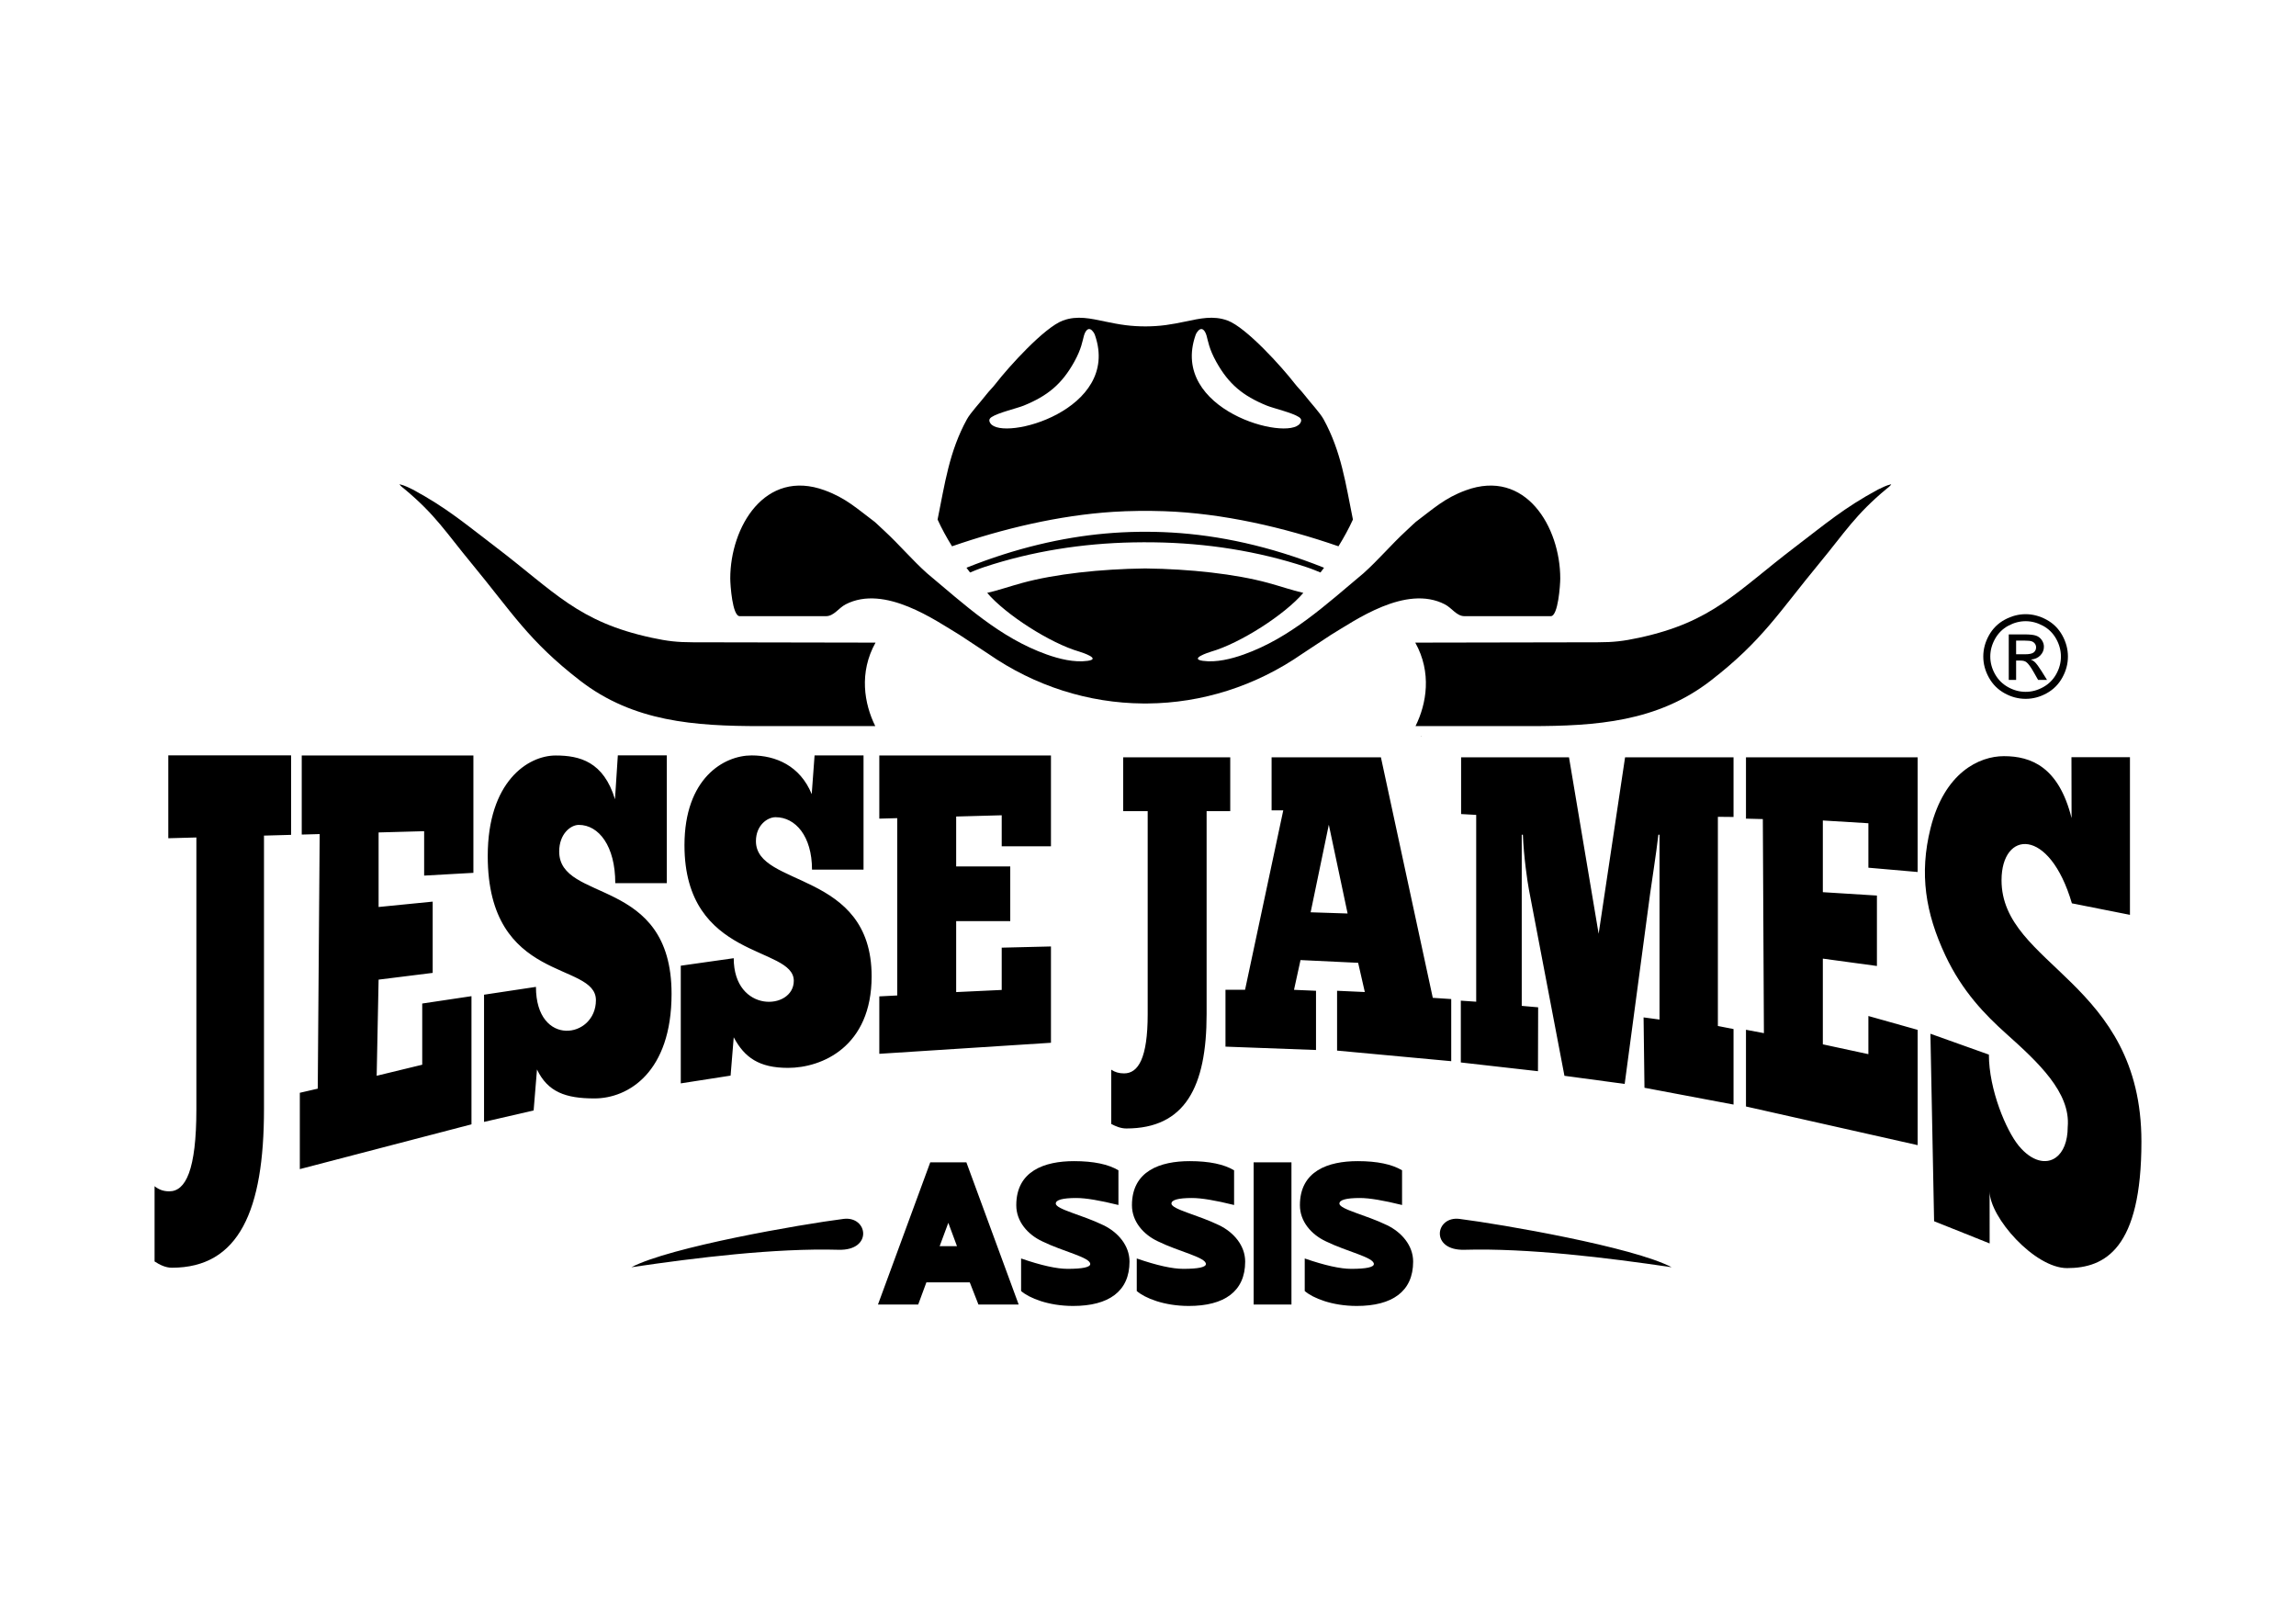
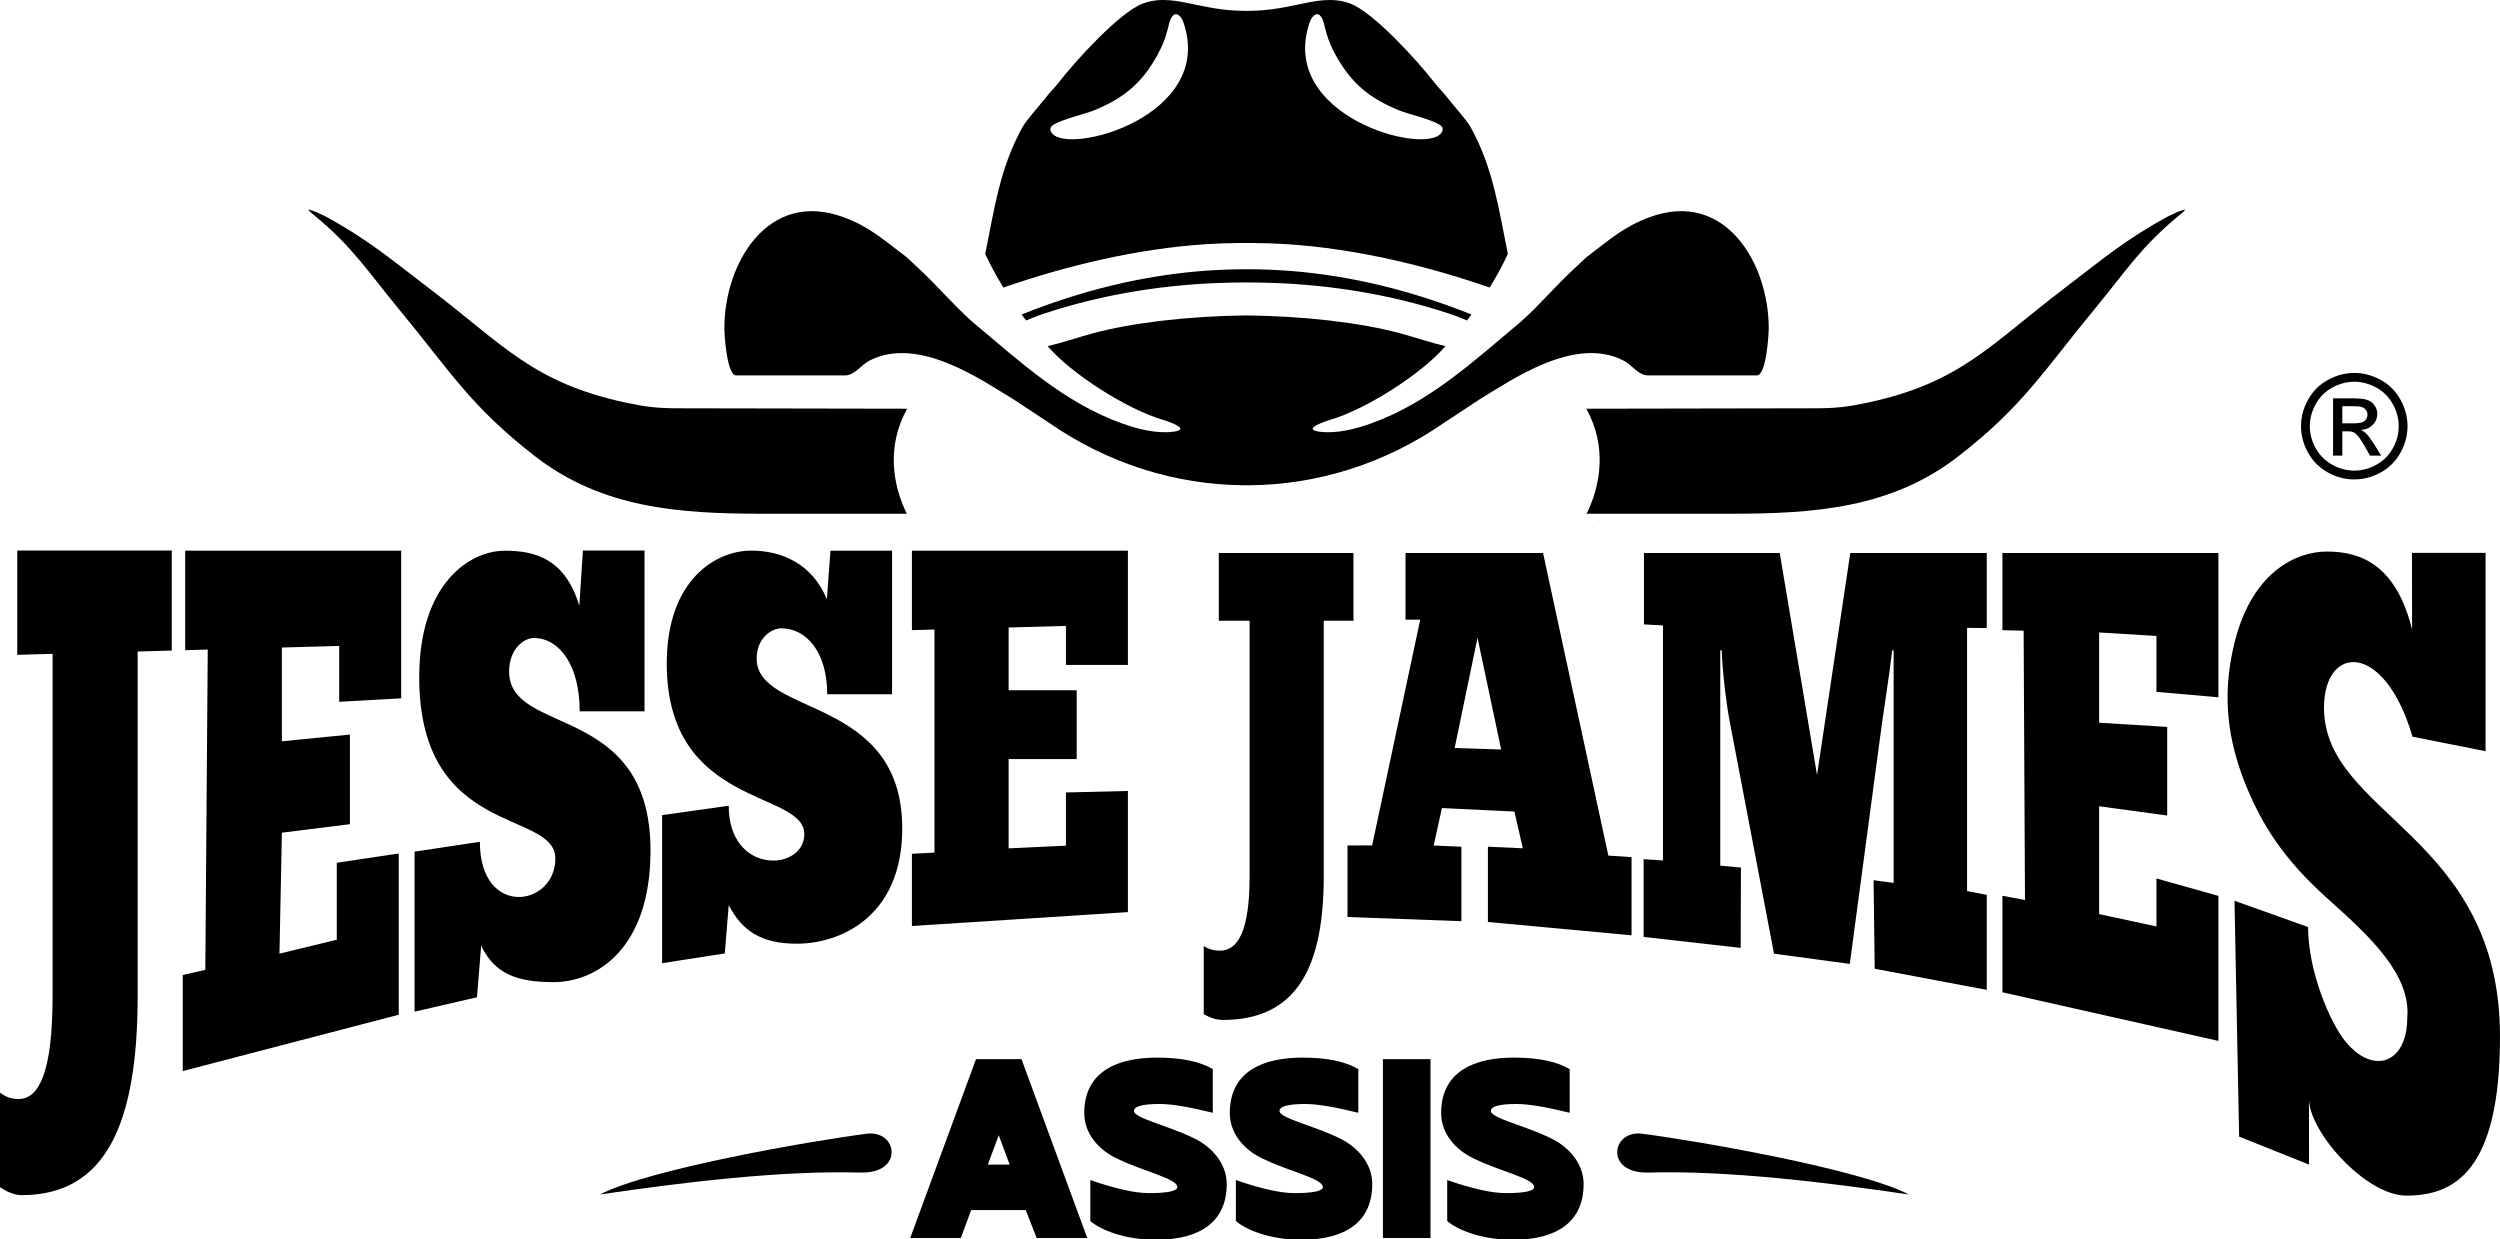
- <svg xmlns="http://www.w3.org/2000/svg" viewBox="0 0 841.89 595.276" id="svg2" height="595.276" width="841.89" version="1.1">
-   <defs id="defs100" />
-   <g id="g3380" style="fill:#000000" transform="translate(1978.685,372.4624)">
-     <path d="m -1710.916,-160.388 c 0,-18.86 12.702,-40.355 34.626,-32.323 7.786,2.854 11.789,6.668 18.354,11.589 0.061,0.053 0.785,0.708 0.906,0.822 l 2.676,2.506 c 5.387,4.966 10.139,10.627 15.591,15.503 13.742,11.469 26.708,23.66 43.922,29.785 4.473,1.591 10.033,3.003 14.943,2.323 5.246,-0.726 -2.157,-3.118 -2.961,-3.364 -10.73,-3.075 -27.131,-13.644 -33.843,-21.554 4.249,-0.99 8.485,-2.454 12.812,-3.64 12.048,-3.303 28.735,-5.109 44.88,-5.314 0.141,-0.002 0.281,-0.002 0.422,-10e-4 16.178,0.198 32.912,2.005 44.987,5.315 4.326,1.186 8.563,2.65 12.811,3.64 -6.712,7.911 -23.114,18.479 -33.843,21.554 -0.803,0.246 -8.206,2.638 -2.961,3.364 4.91,0.68 10.47,-0.732 14.943,-2.323 17.214,-6.125 30.18,-18.316 43.922,-29.785 5.452,-4.876 10.204,-10.537 15.591,-15.503 l 2.676,-2.506 c 0.121,-0.114 0.845,-0.769 0.906,-0.822 6.564,-4.921 10.568,-8.736 18.354,-11.589 21.924,-8.032 34.626,13.462 34.626,32.323 0,2.262 -0.762,13.82 -3.455,13.82 l -31.671,0 c -2.883,0 -4.583,-2.986 -7.187,-4.33 -14.291,-7.376 -32.926,5.89 -41.792,11.206 l -10.412,6.864 c -17.292,12.017 -37.022,18.106 -56.785,18.27 l -0.201,0.001 c -0.222,0.001 -0.445,0.002 -0.667,0.002 -0.222,0 -0.445,-10e-4 -0.667,-0.002 l -0.201,-0.001 c -19.763,-0.164 -39.493,-6.253 -56.785,-18.27 l -10.412,-6.864 c -8.866,-5.316 -27.501,-18.582 -41.792,-11.206 -2.603,1.344 -4.303,4.33 -7.187,4.33 l -31.671,0 c -2.693,0 -3.455,-11.558 -3.455,-13.82 z m 155.404,-13.247 c 19.012,0.257 37.921,3.146 55.802,9.065 2.3,0.762 3.902,1.468 5.208,1.992 0,0 1.313,-1.744 1.313,-1.744 -20,-8.009 -38.734,-11.894 -55.758,-12.898 -8.132,-0.479 -16.467,-0.36 -24.574,0.372 -15.676,1.42 -32.712,5.289 -50.782,12.526 0,0 1.313,1.744 1.313,1.744 1.306,-0.524 2.909,-1.23 5.208,-1.992 17.51,-5.796 36.004,-8.686 54.617,-9.045 2.551,-0.05 5.102,-0.055 7.653,-0.019 z m 3.684,-11.415 c 21.451,0.729 43.925,5.938 63.929,12.871 2.011,-3.252 3.802,-6.52 5.299,-9.809 -2.667,-13.151 -4.253,-24.91 -10.745,-36.743 -1.321,-2.408 -4.793,-6.072 -7.088,-9.035 -1.209,-1.561 -2.253,-2.463 -3.461,-4.025 -4.747,-6.143 -17.824,-20.619 -24.645,-23.15 -5.253,-1.948 -10.284,-0.724 -15.429,0.349 -2.55,0.532 -4.9,0.989 -7.266,1.304 -4.743,0.632 -9.909,0.65 -14.666,0.047 -2.488,-0.316 -4.947,-0.792 -7.626,-1.351 -5.145,-1.073 -10.177,-2.297 -15.429,-0.349 -6.821,2.531 -19.898,17.007 -24.645,23.15 -1.207,1.562 -2.252,2.464 -3.461,4.025 -2.295,2.962 -5.767,6.627 -7.088,9.035 -6.492,11.833 -8.077,23.591 -10.745,36.743 1.497,3.289 3.288,6.557 5.299,9.809 18.495,-6.41 39.101,-11.346 59.058,-12.631 5.939,-0.381 12.678,-0.445 18.707,-0.24 z m 49.855,-32.212 c -4.552,6.756 -47.884,-4.851 -38.335,-32.322 0.127,-0.366 0.288,-0.702 0.489,-1.001 1.616,-2.398 2.95,-0.949 3.557,1.188 0.543,1.914 0.878,4.764 3.548,9.574 4.546,8.187 9.765,12.482 18.5,16.049 2.383,0.973 9.398,2.608 11.804,4.208 0.945,0.628 1.083,1.345 0.437,2.304 z m -113.546,0 c 4.552,6.756 47.884,-4.851 38.335,-32.322 -0.127,-0.366 -0.288,-0.702 -0.489,-1.001 -1.616,-2.398 -2.95,-0.949 -3.557,1.188 -0.543,1.914 -0.878,4.764 -3.548,9.574 -4.546,8.187 -9.765,12.482 -18.5,16.049 -2.383,0.973 -9.398,2.608 -11.804,4.208 -0.945,0.628 -1.083,1.345 -0.437,2.304 z" style="fill:#000000;fill-rule:evenodd" id="path20" />
-     <path d="m -1285.35,-194.895 c -1.99,0.485 -2.853,1.064 -4.76,1.926 -12.425,6.718 -19.161,12.525 -30.271,20.978 -21.753,16.55 -30.227,27.505 -57.3,33.339 -5.784,1.246 -9.313,1.652 -15.156,1.662 l -66.903,0.123 c 6.131,10.991 4.153,22.402 0.094,30.607 l 42.035,0 c 24.28,0 46.698,-1.58 66.23,-16.691 18.939,-14.649 24.927,-25.002 39.857,-43.063 9.26,-11.2 13.147,-17.755 24.636,-27.28 0.584,-0.484 1.131,-0.829 1.623,-1.506 0.074,-0.127 -0.048,-0.105 -0.084,-0.096 z" style="fill:#000000;fill-rule:evenodd" id="path22" />
-     <path d="m -1457.754,-102.538 0.086,0.176 0.086,-0.176 -0.172,0 z m -113.463,142.133 c 1.671,0.904 3.55,1.658 5.533,1.658 21.503,0 29.436,-15.22 29.436,-41.893 l 0,-74.442 8.664,0 0,-19.741 -39.248,0 0,19.741 8.977,0 0,74.442 c 0,16.124 -3.445,21.7 -8.664,21.7 -1.879,0 -3.34,-0.452 -4.698,-1.356 l 0,19.891 z m 124.664,-23.01 0,-22.777 -6.763,-0.45 -19.02,-88.18 -40.083,0 0,19.439 4.28,0 -14.007,65.777 -7.183,0.012 0,20.845 33.194,1.229 0,-21.709 -8.068,-0.345 2.388,-10.912 21.129,1.009 2.449,10.709 -10.174,-0.462 0,21.933 41.857,3.881 z m -51.551,-54.587 6.665,-32.106 6.891,32.549 -13.556,-0.443 z m 127.927,-28.438 0,9.514 0,58.245 -5.846,-0.787 0.327,25.799 32.658,6.158 0,-27.683 -5.74,-1.125 0,-76.687 5.74,0.056 0,-21.87 -39.769,0 -9.694,64.696 -10.869,-64.696 -39.561,0 0,20.802 5.533,0.309 0,68.49 -5.637,-0.386 0,22.657 28.288,3.205 0.067,-23.424 -6.018,-0.527 0,-62.747 0.418,0 c 0.313,8.063 1.669,17.254 2.192,19.995 l 13.049,68.39 22.087,2.979 9.329,-69.757 c 0.501,-3.749 2.192,-14.352 3.027,-21.608 l 0.418,0 z m 31.701,-28.382 0,22.488 6.181,0.161 0.395,78.477 -6.577,-1.237 0,28.125 62.942,14.171 0,-42.262 -18.057,-5.081 0,13.988 -16.701,-3.599 0,-31.426 19.832,2.699 0,-25.82 -19.832,-1.237 0,-26.285 16.701,1.012 0,16.299 18.057,1.575 0,-42.049 -62.942,0 z m 68.98,170.081 20.367,8.144 -0.012,-19.138 c 0.01,9.57 16.509,28.18 28.388,28.18 13.998,0 27.278,-7.15 27.278,-46.368 0,-58.866 -51.292,-64.464 -51.292,-95.836 0,-18.296 17.546,-19.637 25.797,8.472 l 21.289,4.221 0,-57.801 -21.45,0 0.043,22.337 c -4.704,-18.855 -14.933,-22.713 -24.813,-22.713 -9.028,0 -21.796,5.963 -26.904,26.429 -4.17,16.702 -1.847,31.093 5.429,46.602 6.186,13.185 14.593,21.799 22.338,28.731 11.632,10.411 23.649,21.533 22.54,34.156 0,5.436 -1.708,9.287 -4.299,11.189 -3.583,2.631 -8.858,1.535 -13.643,-4.246 -4.598,-5.555 -10.964,-20.607 -10.964,-33.441 l -21.444,-7.652 1.352,68.735 z" style="fill:#000000;fill-rule:evenodd" id="path24" />
-     <path d="m -1922.005,90.008 c 1.916,1.254 4.071,2.299 6.347,2.299 24.669,0 33.77,-21.112 33.77,-58.108 l 0,-100.315 9.939,-0.274 0,-29.147 -45.026,0 0,30.388 10.298,-0.284 0,99.632 c 0,22.365 -3.951,30.099 -9.939,30.099 -2.156,0 -3.832,-0.627 -5.389,-1.881 l 0,27.59 z m 53.961,-185.509 0,29.004 6.576,-0.182 -0.703,93.333 -6.577,1.519 0,27.979 62.942,-16.419 0,-46.985 -18.058,2.699 0,22.435 -16.701,4.049 0.703,-35.244 19.833,-2.474 0,-26.124 -19.833,1.968 0,-27.331 16.701,-0.46 0,16.28 18.059,-1.012 0,-43.035 -62.942,0 z m 66.846,134.347 18.184,-4.198 1.23,-15.021 c 3.966,8.286 10.537,10.611 21.079,10.611 12.422,0 28.267,-9.625 28.267,-38.349 0,-43.27 -41.204,-33.208 -41.204,-52.173 0,-6.444 4.175,-9.758 7.202,-9.758 7.307,0 13.362,7.733 13.362,21.358 l 18.893,0 0,-46.862 -17.954,0 -1.044,16.114 c -4.175,-13.81 -12.965,-16.052 -21.733,-16.052 -10.23,0 -24.926,9.607 -24.926,36.858 0,46.952 39.665,38.489 39.665,52.85 0,14.083 -21.988,17.403 -21.988,-4.881 l -19.034,2.868 0,46.635 z m 72.138,-14.127 18.267,-2.844 1.148,-14.048 c 3.967,7.456 9.361,11.209 19.903,11.209 12.422,0 30.662,-7.718 30.662,-33.566 0,-38.937 -42.422,-32.486 -42.422,-49.551 0,-5.799 4.175,-8.782 7.202,-8.782 7.306,0 13.361,6.959 13.361,19.219 l 18.892,0 0,-41.861 -17.954,0 -1.044,14.192 c -4.284,-10.458 -13.265,-14.201 -22.033,-14.201 -10.23,0 -24.626,8.402 -24.626,32.923 0,42.25 40.084,36.783 40.084,49.706 0,10.851 -22.026,12.034 -22.026,-8.284 l -19.415,2.75 0,43.138 z m 72.796,-120.22 0,23.166 6.577,-0.18 0,65.005 -6.577,0.337 0,21.054 62.942,-4.049 0,-35.306 -18.057,0.438 0,15.502 -16.702,0.787 0,-26.026 19.832,0 0,-20.042 -19.832,0 0,-18.297 16.702,-0.46 0,11.373 18.057,0 0,-33.303 -62.942,0 z" style="fill:#000000;fill-rule:evenodd" id="path26" />
-     <path d="m -1365.736,92.124 c -23.668,-3.497 -52.677,-7.052 -75.944,-6.397 -12.718,0.359 -10.801,-12.458 -1.826,-11.317 15.683,1.996 63.597,10.287 77.769,17.713 z" style="fill:#000000;fill-rule:evenodd" id="path28" />
-     <path d="m -1637.584,53.671 -19.169,52.12 14.753,0 3.003,-8.127 15.901,0 3.18,8.127 14.753,0 -19.17,-52.12 -0.088,0 -13.163,0 z m 6.625,22.173 3.18,8.569 -6.36,0 3.18,-8.569 z m 46.122,-22.615 c -10.777,0 -21.201,3.534 -21.201,16.166 0,6.007 4.24,10.777 9.54,13.251 7.774,3.798 17.579,5.83 17.579,8.304 0,1.148 -2.738,1.767 -8.304,1.767 -3.975,0 -9.629,-1.237 -17.049,-3.799 l 0,11.926 c 2.915,2.562 9.982,5.477 19.081,5.477 12.986,0 20.671,-5.3 20.671,-16.255 0,-5.918 -4.24,-10.777 -9.54,-13.339 -7.774,-3.799 -17.491,-5.83 -17.491,-7.95 0,-1.325 2.474,-2.032 7.509,-2.032 3.534,0 8.657,0.883 15.459,2.562 l 0,-12.721 c -3.71,-2.208 -9.099,-3.357 -16.254,-3.357 z m 42.411,0 c -10.777,0 -21.201,3.534 -21.201,16.166 0,6.007 4.24,10.777 9.54,13.251 7.774,3.798 17.579,5.83 17.579,8.304 0,1.148 -2.738,1.767 -8.304,1.767 -3.975,0 -9.629,-1.237 -17.049,-3.799 l 0,11.926 c 2.915,2.562 9.982,5.477 19.081,5.477 12.986,0 20.671,-5.3 20.671,-16.255 0,-5.918 -4.24,-10.777 -9.54,-13.339 -7.774,-3.799 -17.491,-5.83 -17.491,-7.95 0,-1.325 2.474,-2.032 7.509,-2.032 3.534,0 8.657,0.883 15.459,2.562 l 0,-12.721 c -3.71,-2.208 -9.099,-3.357 -16.254,-3.357 z m 37.288,52.561 0,-52.12 -13.869,0 0,52.12 13.869,0 z m 24.302,-52.561 c -10.777,0 -21.201,3.534 -21.201,16.166 0,6.007 4.24,10.777 9.54,13.251 7.774,3.798 17.579,5.83 17.579,8.304 0,1.148 -2.738,1.767 -8.304,1.767 -3.975,0 -9.629,-1.237 -17.049,-3.799 l 0,11.926 c 2.915,2.562 9.982,5.477 19.081,5.477 12.986,0 20.671,-5.3 20.671,-16.255 0,-5.918 -4.24,-10.777 -9.54,-13.339 -7.774,-3.799 -17.491,-5.83 -17.491,-7.95 0,-1.325 2.474,-2.032 7.509,-2.032 3.534,0 8.657,0.883 15.459,2.562 l 0,-12.721 c -3.71,-2.208 -9.099,-3.357 -16.254,-3.357 z" style="fill:#000000;fill-rule:evenodd" id="path30" />
-     <path d="m -1832.04,-194.895 c 1.99,0.485 2.853,1.064 4.76,1.926 12.425,6.718 19.161,12.525 30.271,20.978 21.753,16.55 30.227,27.505 57.3,33.339 5.784,1.246 9.313,1.652 15.156,1.662 l 66.903,0.123 c -6.131,10.991 -4.153,22.402 -0.094,30.607 l -42.036,0 c -24.279,0 -46.698,-1.58 -66.23,-16.691 -18.939,-14.649 -24.927,-25.002 -39.857,-43.063 -9.26,-11.2 -13.147,-17.755 -24.636,-27.28 -0.584,-0.484 -1.131,-0.829 -1.623,-1.506 -0.074,-0.127 0.048,-0.105 0.084,-0.096 z" style="fill:#000000;fill-rule:evenodd" id="path32" />
-     <path d="m -1747.168,92.124 c 23.668,-3.497 52.677,-7.052 75.944,-6.397 12.718,0.359 10.801,-12.458 1.826,-11.317 -15.683,1.996 -63.597,10.287 -77.769,17.713 z" style="fill:#000000;fill-rule:evenodd" id="path34" />
-     <path d="m -1235.929,-147.293 c 2.604,0 5.145,0.667 7.63,2.007 2.478,1.334 4.415,3.25 5.797,5.735 1.383,2.492 2.078,5.089 2.078,7.784 0,2.674 -0.681,5.25 -2.05,7.714 -1.362,2.471 -3.271,4.387 -5.734,5.749 -2.464,1.369 -5.04,2.049 -7.721,2.049 -2.688,0 -5.264,-0.681 -7.728,-2.049 -2.463,-1.362 -4.38,-3.278 -5.748,-5.749 -1.369,-2.464 -2.057,-5.039 -2.057,-7.714 0,-2.695 0.695,-5.292 2.085,-7.784 1.397,-2.485 3.334,-4.401 5.811,-5.735 2.485,-1.34 5.026,-2.007 7.636,-2.007 z m -6.19,24.088 0,-16.677 5.742,0 c 1.965,0 3.383,0.154 4.261,0.463 0.884,0.309 1.579,0.843 2.106,1.614 0.519,0.765 0.779,1.579 0.779,2.443 0,1.214 -0.435,2.281 -1.313,3.18 -0.87,0.905 -2.028,1.411 -3.474,1.523 0.59,0.246 1.067,0.54 1.418,0.884 0.674,0.653 1.495,1.755 2.471,3.306 l 2.035,3.264 -3.271,0 -1.488,-2.625 c -1.165,-2.071 -2.112,-3.369 -2.828,-3.888 -0.491,-0.379 -1.207,-0.569 -2.155,-0.561 l -1.586,0 0,7.075 -2.695,0 z m 2.695,-9.391 3.271,0 c 1.565,0 2.632,-0.232 3.2,-0.695 0.569,-0.463 0.856,-1.081 0.856,-1.839 0,-0.491 -0.14,-0.933 -0.414,-1.319 -0.274,-0.393 -0.653,-0.681 -1.137,-0.87 -0.491,-0.189 -1.39,-0.288 -2.709,-0.288 l -3.067,0 0,5.011 z m 3.495,-12.129 c -2.183,0 -4.309,0.561 -6.373,1.678 -2.063,1.116 -3.678,2.716 -4.843,4.794 -1.165,2.078 -1.748,4.239 -1.748,6.485 0,2.239 0.575,4.38 1.72,6.429 1.144,2.049 2.744,3.65 4.801,4.794 2.057,1.144 4.204,1.72 6.443,1.72 2.232,0 4.38,-0.575 6.436,-1.72 2.057,-1.144 3.657,-2.744 4.794,-4.794 1.137,-2.05 1.705,-4.19 1.705,-6.429 0,-2.246 -0.582,-4.408 -1.741,-6.485 -1.158,-2.077 -2.772,-3.678 -4.843,-4.794 -2.071,-1.116 -4.191,-1.678 -6.352,-1.678 z" style="fill:#000000;fill-rule:evenodd" id="path70" />
+ <svg xmlns="http://www.w3.org/2000/svg" width="728.53" height="361.054">
+   <g>
+     <rect fill="none" id="canvas_background" height="363.054" width="730.53" y="-1" x="-1" />
+   </g>
+   <g>
+     <g fill="#000000" id="g3380">
+       <g id="svg_1">
+         <path fill="#000000" fill-rule="evenodd" id="path20" d="m211.088,95.582c0,-18.86 12.702,-40.355 34.626,-32.323c7.786,2.854 11.789,6.668 18.354,11.589c0.061,0.053 0.785,0.708 0.906,0.822l2.676,2.506c5.387,4.966 10.139,10.627 15.591,15.503c13.742,11.469 26.708,23.66 43.922,29.785c4.473,1.591 10.033,3.003 14.943,2.323c5.246,-0.726 -2.157,-3.118 -2.961,-3.364c-10.73,-3.075 -27.131,-13.644 -33.843,-21.554c4.249,-0.99 8.485,-2.454 12.812,-3.64c12.048,-3.303 28.735,-5.109 44.88,-5.314c0.141,-0.002 0.281,-0.002 0.422,-0.001c16.178,0.198 32.912,2.005 44.987,5.315c4.326,1.186 8.563,2.65 12.811,3.64c-6.712,7.911 -23.114,18.479 -33.843,21.554c-0.803,0.246 -8.206,2.638 -2.961,3.364c4.91,0.68 10.47,-0.732 14.943,-2.323c17.214,-6.125 30.18,-18.316 43.922,-29.785c5.452,-4.876 10.204,-10.537 15.591,-15.503l2.676,-2.506c0.121,-0.114 0.845,-0.769 0.906,-0.822c6.564,-4.921 10.568,-8.736 18.354,-11.589c21.924,-8.032 34.626,13.462 34.626,32.323c0,2.262 -0.762,13.82 -3.455,13.82l-31.671,0c-2.883,0 -4.583,-2.986 -7.187,-4.33c-14.291,-7.376 -32.926,5.89 -41.792,11.206l-10.412,6.864c-17.292,12.017 -37.022,18.106 -56.785,18.27l-0.201,0.001c-0.222,0.001 -0.445,0.002 -0.667,0.002c-0.222,0 -0.445,-0.001 -0.667,-0.002l-0.201,-0.001c-19.763,-0.164 -39.493,-6.253 -56.785,-18.27l-10.412,-6.864c-8.866,-5.316 -27.501,-18.582 -41.792,-11.206c-2.603,1.344 -4.303,4.33 -7.187,4.33l-31.671,0c-2.693,0 -3.455,-11.558 -3.455,-13.82l0,-0zm155.404,-13.247c19.012,0.257 37.921,3.146 55.802,9.065c2.3,0.762 3.902,1.468 5.208,1.992c0,0 1.313,-1.744 1.313,-1.744c-20,-8.009 -38.734,-11.894 -55.758,-12.898c-8.132,-0.479 -16.467,-0.36 -24.574,0.372c-15.676,1.42 -32.712,5.289 -50.782,12.526c0,0 1.313,1.744 1.313,1.744c1.306,-0.524 2.909,-1.23 5.208,-1.992c17.51,-5.796 36.004,-8.686 54.617,-9.045c2.551,-0.05 5.102,-0.055 7.653,-0.019zm3.684,-11.415c21.451,0.729 43.925,5.938 63.929,12.871c2.011,-3.252 3.802,-6.52 5.299,-9.809c-2.667,-13.151 -4.253,-24.91 -10.745,-36.743c-1.321,-2.408 -4.793,-6.072 -7.088,-9.035c-1.209,-1.561 -2.253,-2.463 -3.461,-4.025c-4.747,-6.143 -17.824,-20.619 -24.645,-23.15c-5.253,-1.948 -10.284,-0.724 -15.429,0.349c-2.55,0.532 -4.9,0.989 -7.266,1.304c-4.743,0.632 -9.909,0.65 -14.666,0.047c-2.488,-0.316 -4.947,-0.792 -7.626,-1.351c-5.145,-1.073 -10.177,-2.297 -15.429,-0.349c-6.821,2.531 -19.898,17.007 -24.645,23.15c-1.207,1.562 -2.252,2.464 -3.461,4.025c-2.295,2.962 -5.767,6.627 -7.088,9.035c-6.492,11.833 -8.077,23.591 -10.745,36.743c1.497,3.289 3.288,6.557 5.299,9.809c18.495,-6.41 39.101,-11.346 59.058,-12.631c5.939,-0.381 12.678,-0.445 18.707,-0.24zm49.855,-32.212c-4.552,6.756 -47.884,-4.851 -38.335,-32.322c0.127,-0.366 0.288,-0.702 0.489,-1.001c1.616,-2.398 2.95,-0.949 3.557,1.188c0.543,1.914 0.878,4.764 3.548,9.574c4.546,8.187 9.765,12.482 18.5,16.049c2.383,0.973 9.398,2.608 11.804,4.208c0.945,0.628 1.083,1.345 0.437,2.304zm-113.546,0c4.552,6.756 47.884,-4.851 38.335,-32.322c-0.127,-0.366 -0.288,-0.702 -0.489,-1.001c-1.616,-2.398 -2.95,-0.949 -3.557,1.188c-0.543,1.914 -0.878,4.764 -3.548,9.574c-4.546,8.187 -9.765,12.482 -18.5,16.049c-2.383,0.973 -9.398,2.608 -11.804,4.208c-0.945,0.628 -1.083,1.345 -0.437,2.304z" />
+         <path fill="#000000" fill-rule="evenodd" id="path22" d="m636.655,61.075c-1.99,0.485 -2.853,1.064 -4.76,1.926c-12.425,6.718 -19.161,12.525 -30.271,20.978c-21.753,16.55 -30.227,27.505 -57.3,33.339c-5.784,1.246 -9.313,1.652 -15.156,1.662l-66.903,0.123c6.131,10.991 4.153,22.402 0.094,30.607l42.035,0c24.28,0 46.698,-1.58 66.23,-16.691c18.939,-14.649 24.927,-25.002 39.857,-43.063c9.26,-11.2 13.147,-17.755 24.636,-27.28c0.584,-0.484 1.131,-0.829 1.623,-1.506c0.074,-0.127 -0.048,-0.105 -0.084,-0.096l-0,0z" />
+         <path fill="#000000" fill-rule="evenodd" id="path24" d="m464.251,153.432l0.086,0.176l0.086,-0.176l-0.172,0l0,0zm-113.463,142.133c1.671,0.904 3.55,1.658 5.533,1.658c21.503,0 29.436,-15.22 29.436,-41.893l0,-74.442l8.664,0l0,-19.741l-39.248,0l0,19.741l8.977,0l0,74.442c0,16.124 -3.445,21.7 -8.664,21.7c-1.879,0 -3.34,-0.452 -4.698,-1.356l0,19.891zm124.664,-23.01l0,-22.777l-6.763,-0.45l-19.02,-88.18l-40.083,0l0,19.439l4.28,0l-14.007,65.777l-7.183,0.012l0,20.845l33.194,1.229l0,-21.709l-8.068,-0.345l2.388,-10.912l21.129,1.009l2.449,10.709l-10.174,-0.462l0,21.933l41.857,3.881zm-51.551,-54.587l6.665,-32.106l6.891,32.549l-13.556,-0.443zm127.927,-28.438l0,9.514l0,58.245l-5.846,-0.787l0.327,25.799l32.658,6.158l0,-27.683l-5.74,-1.125l0,-76.687l5.74,0.056l0,-21.87l-39.769,0l-9.694,64.696l-10.869,-64.696l-39.561,0l0,20.802l5.533,0.309l0,68.49l-5.637,-0.386l0,22.657l28.288,3.205l0.067,-23.424l-6.018,-0.527l0,-62.747l0.418,0c0.313,8.063 1.669,17.254 2.192,19.995l13.049,68.39l22.087,2.979l9.329,-69.757c0.501,-3.749 2.192,-14.352 3.027,-21.608l0.418,0l0,0zm31.701,-28.382l0,22.488l6.181,0.161l0.395,78.477l-6.577,-1.237l0,28.125l62.942,14.171l0,-42.262l-18.057,-5.081l0,13.988l-16.701,-3.599l0,-31.426l19.832,2.699l0,-25.82l-19.832,-1.237l0,-26.285l16.701,1.012l0,16.299l18.057,1.575l0,-42.049l-62.942,0zm68.98,170.081l20.367,8.144l-0.012,-19.138c0.01,9.57 16.509,28.18 28.388,28.18c13.998,0 27.278,-7.15 27.278,-46.368c0,-58.866 -51.292,-64.464 -51.292,-95.836c0,-18.296 17.546,-19.637 25.797,8.472l21.289,4.221l0,-57.801l-21.45,0l0.043,22.337c-4.704,-18.855 -14.933,-22.713 -24.813,-22.713c-9.028,0 -21.796,5.963 -26.904,26.429c-4.17,16.702 -1.847,31.093 5.429,46.602c6.186,13.185 14.593,21.799 22.338,28.731c11.632,10.411 23.649,21.533 22.54,34.156c0,5.436 -1.708,9.287 -4.299,11.189c-3.583,2.631 -8.858,1.535 -13.643,-4.246c-4.598,-5.555 -10.964,-20.607 -10.964,-33.441l-21.444,-7.652l1.352,68.735l0,0z" />
+         <path fill="#000000" fill-rule="evenodd" id="path26" d="m-0,345.977c1.916,1.254 4.071,2.299 6.347,2.299c24.669,0 33.77,-21.112 33.77,-58.108l0,-100.315l9.939,-0.274l0,-29.147l-45.026,0l0,30.388l10.298,-0.284l0,99.632c0,22.365 -3.951,30.099 -9.939,30.099c-2.156,0 -3.832,-0.627 -5.389,-1.881l0,27.59zm53.961,-185.509l0,29.004l6.576,-0.182l-0.703,93.333l-6.577,1.519l0,27.979l62.942,-16.419l0,-46.985l-18.058,2.699l0,22.435l-16.701,4.049l0.703,-35.244l19.833,-2.474l0,-26.124l-19.833,1.968l0,-27.331l16.701,-0.46l0,16.28l18.059,-1.012l0,-43.035l-62.942,0zm66.846,134.347l18.184,-4.198l1.23,-15.021c3.966,8.286 10.537,10.611 21.079,10.611c12.422,0 28.267,-9.625 28.267,-38.349c0,-43.27 -41.204,-33.208 -41.204,-52.173c0,-6.444 4.175,-9.758 7.202,-9.758c7.307,0 13.362,7.733 13.362,21.358l18.893,0l0,-46.862l-17.954,0l-1.044,16.114c-4.175,-13.81 -12.965,-16.052 -21.733,-16.052c-10.23,0 -24.926,9.607 -24.926,36.858c0,46.952 39.665,38.489 39.665,52.85c0,14.083 -21.988,17.403 -21.988,-4.881l-19.034,2.868l0,46.635zm72.138,-14.127l18.267,-2.844l1.148,-14.048c3.967,7.456 9.361,11.209 19.903,11.209c12.422,0 30.662,-7.718 30.662,-33.566c0,-38.937 -42.422,-32.486 -42.422,-49.551c0,-5.799 4.175,-8.782 7.202,-8.782c7.306,0 13.361,6.959 13.361,19.219l18.892,0l0,-41.861l-17.954,0l-1.044,14.192c-4.284,-10.458 -13.265,-14.201 -22.033,-14.201c-10.23,0 -24.626,8.402 -24.626,32.923c0,42.25 40.084,36.783 40.084,49.706c0,10.851 -22.026,12.034 -22.026,-8.284l-19.415,2.75l0,43.138zm72.796,-120.22l0,23.166l6.577,-0.18l0,65.005l-6.577,0.337l0,21.054l62.942,-4.049l0,-35.306l-18.057,0.438l0,15.502l-16.702,0.787l0,-26.026l19.832,0l0,-20.042l-19.832,0l0,-18.297l16.702,-0.46l0,11.373l18.057,0l0,-33.303l-62.942,0z" />
+         <path fill="#000000" fill-rule="evenodd" id="path28" d="m556.269,348.093c-23.668,-3.497 -52.677,-7.052 -75.944,-6.397c-12.718,0.359 -10.801,-12.458 -1.826,-11.317c15.683,1.996 63.597,10.287 77.769,17.713z" />
+         <path fill="#000000" fill-rule="evenodd" id="path30" d="m284.42,308.641l-19.169,52.12l14.753,0l3.003,-8.127l15.901,0l3.18,8.127l14.753,0l-19.17,-52.12l-0.088,0l-13.163,0l-0,0zm6.625,22.173l3.18,8.569l-6.36,0l3.18,-8.569zm46.122,-22.615c-10.777,0 -21.201,3.534 -21.201,16.166c0,6.007 4.24,10.777 9.54,13.251c7.774,3.798 17.579,5.83 17.579,8.304c0,1.148 -2.738,1.767 -8.304,1.767c-3.975,0 -9.629,-1.237 -17.049,-3.799l0,11.926c2.915,2.562 9.982,5.477 19.081,5.477c12.986,0 20.671,-5.3 20.671,-16.255c0,-5.918 -4.24,-10.777 -9.54,-13.339c-7.774,-3.799 -17.491,-5.83 -17.491,-7.95c0,-1.325 2.474,-2.032 7.509,-2.032c3.534,0 8.657,0.883 15.459,2.562l0,-12.721c-3.71,-2.208 -9.099,-3.357 -16.254,-3.357zm42.411,0c-10.777,0 -21.201,3.534 -21.201,16.166c0,6.007 4.24,10.777 9.54,13.251c7.774,3.798 17.579,5.83 17.579,8.304c0,1.148 -2.738,1.767 -8.304,1.767c-3.975,0 -9.629,-1.237 -17.049,-3.799l0,11.926c2.915,2.562 9.982,5.477 19.081,5.477c12.986,0 20.671,-5.3 20.671,-16.255c0,-5.918 -4.24,-10.777 -9.54,-13.339c-7.774,-3.799 -17.491,-5.83 -17.491,-7.95c0,-1.325 2.474,-2.032 7.509,-2.032c3.534,0 8.657,0.883 15.459,2.562l0,-12.721c-3.71,-2.208 -9.099,-3.357 -16.254,-3.357zm37.288,52.561l0,-52.12l-13.869,0l0,52.12l13.869,0zm24.302,-52.561c-10.777,0 -21.201,3.534 -21.201,16.166c0,6.007 4.24,10.777 9.54,13.251c7.774,3.798 17.579,5.83 17.579,8.304c0,1.148 -2.738,1.767 -8.304,1.767c-3.975,0 -9.629,-1.237 -17.049,-3.799l0,11.926c2.915,2.562 9.982,5.477 19.081,5.477c12.986,0 20.671,-5.3 20.671,-16.255c0,-5.918 -4.24,-10.777 -9.54,-13.339c-7.774,-3.799 -17.491,-5.83 -17.491,-7.95c0,-1.325 2.474,-2.032 7.509,-2.032c3.534,0 8.657,0.883 15.459,2.562l0,-12.721c-3.71,-2.208 -9.099,-3.357 -16.254,-3.357z" />
+         <path fill="#000000" fill-rule="evenodd" id="path32" d="m89.965,61.075c1.99,0.485 2.853,1.064 4.76,1.926c12.425,6.718 19.161,12.525 30.271,20.978c21.753,16.55 30.227,27.505 57.3,33.339c5.784,1.246 9.313,1.652 15.156,1.662l66.903,0.123c-6.131,10.991 -4.153,22.402 -0.094,30.607l-42.036,0c-24.279,0 -46.698,-1.58 -66.23,-16.691c-18.939,-14.649 -24.927,-25.002 -39.857,-43.063c-9.26,-11.2 -13.147,-17.755 -24.636,-27.28c-0.584,-0.484 -1.131,-0.829 -1.623,-1.506c-0.074,-0.127 0.048,-0.105 0.084,-0.096l0,0z" />
+         <path fill="#000000" fill-rule="evenodd" id="path34" d="m174.837,348.093c23.668,-3.497 52.677,-7.052 75.944,-6.397c12.718,0.359 10.801,-12.458 1.826,-11.317c-15.683,1.996 -63.597,10.287 -77.769,17.713z" />
+         <path fill="#000000" fill-rule="evenodd" id="path70" d="m686.075,108.676c2.604,0 5.145,0.667 7.63,2.007c2.478,1.334 4.415,3.25 5.797,5.735c1.383,2.492 2.078,5.089 2.078,7.784c0,2.674 -0.681,5.25 -2.05,7.714c-1.362,2.471 -3.271,4.387 -5.734,5.749c-2.464,1.369 -5.04,2.049 -7.721,2.049c-2.688,0 -5.264,-0.681 -7.728,-2.049c-2.463,-1.362 -4.38,-3.278 -5.748,-5.749c-1.369,-2.464 -2.057,-5.039 -2.057,-7.714c0,-2.695 0.695,-5.292 2.085,-7.784c1.397,-2.485 3.334,-4.401 5.811,-5.735c2.485,-1.34 5.026,-2.007 7.636,-2.007zm-6.19,24.088l0,-16.677l5.742,0c1.965,0 3.383,0.154 4.261,0.463c0.884,0.309 1.579,0.843 2.106,1.614c0.519,0.765 0.779,1.579 0.779,2.443c0,1.214 -0.435,2.281 -1.313,3.18c-0.87,0.905 -2.028,1.411 -3.474,1.523c0.59,0.246 1.067,0.54 1.418,0.884c0.674,0.653 1.495,1.755 2.471,3.306l2.035,3.264l-3.271,0l-1.488,-2.625c-1.165,-2.071 -2.112,-3.369 -2.828,-3.888c-0.491,-0.379 -1.207,-0.569 -2.155,-0.561l-1.586,0l0,7.075l-2.695,0zm2.695,-9.391l3.271,0c1.565,0 2.632,-0.232 3.2,-0.695c0.569,-0.463 0.856,-1.081 0.856,-1.839c0,-0.491 -0.14,-0.933 -0.414,-1.319c-0.274,-0.393 -0.653,-0.681 -1.137,-0.87c-0.491,-0.189 -1.39,-0.288 -2.709,-0.288l-3.067,0l0,5.011zm3.495,-12.129c-2.183,0 -4.309,0.561 -6.373,1.678c-2.063,1.116 -3.678,2.716 -4.843,4.794c-1.165,2.078 -1.748,4.239 -1.748,6.485c0,2.239 0.575,4.38 1.72,6.429c1.144,2.049 2.744,3.65 4.801,4.794c2.057,1.144 4.204,1.72 6.443,1.72c2.232,0 4.38,-0.575 6.436,-1.72c2.057,-1.144 3.657,-2.744 4.794,-4.794c1.137,-2.05 1.705,-4.19 1.705,-6.429c0,-2.246 -0.582,-4.408 -1.741,-6.485c-1.158,-2.077 -2.772,-3.678 -4.843,-4.794c-2.071,-1.116 -4.191,-1.678 -6.352,-1.678z" />
+       </g>
+     </g>
  </g>
</svg>
